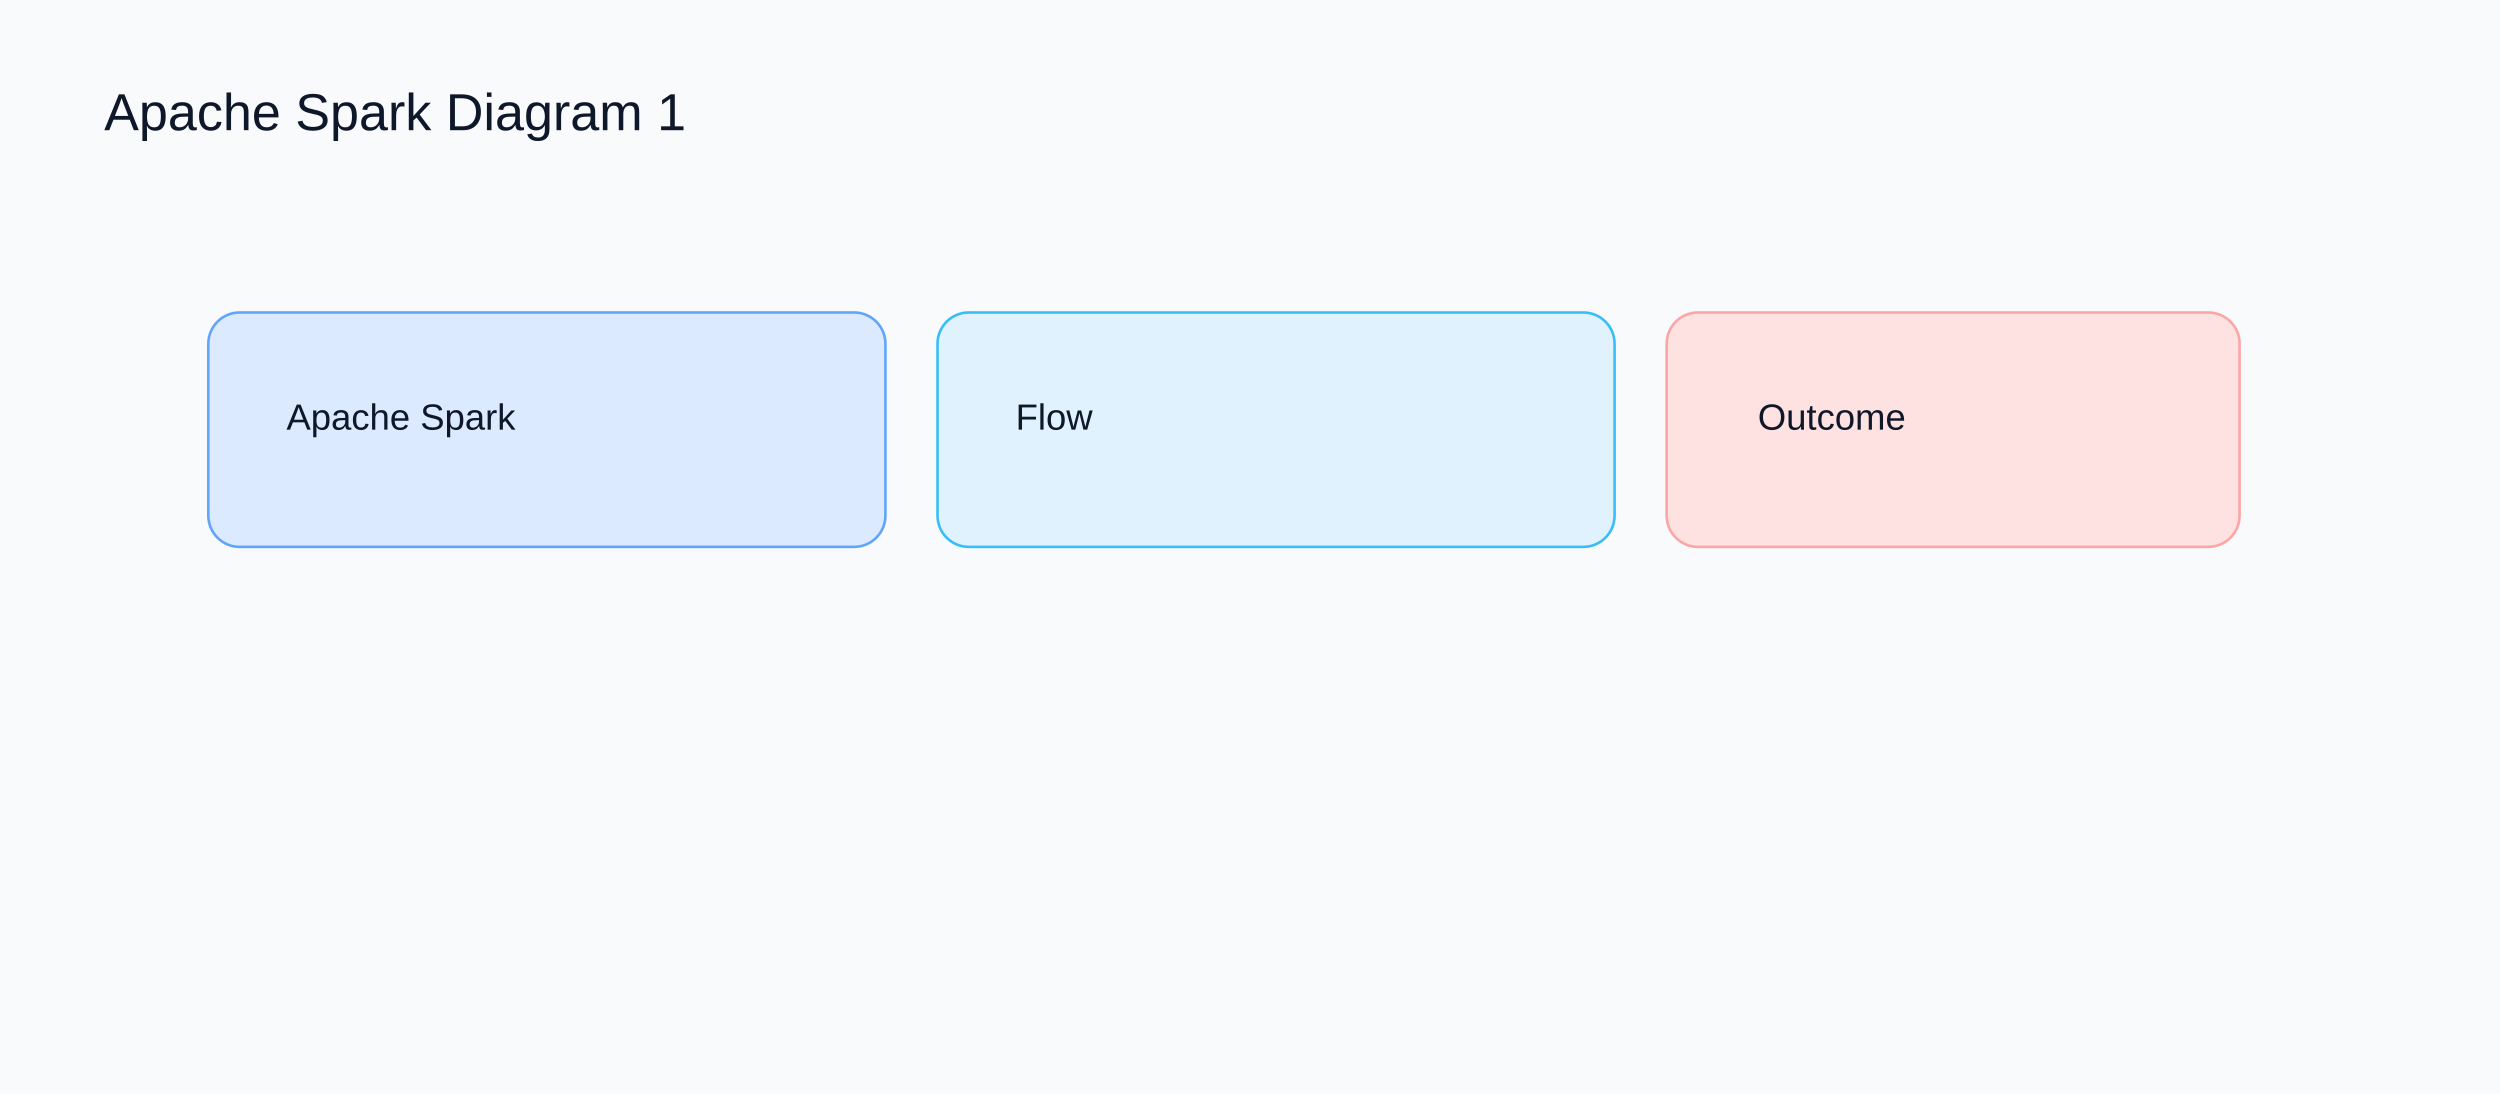
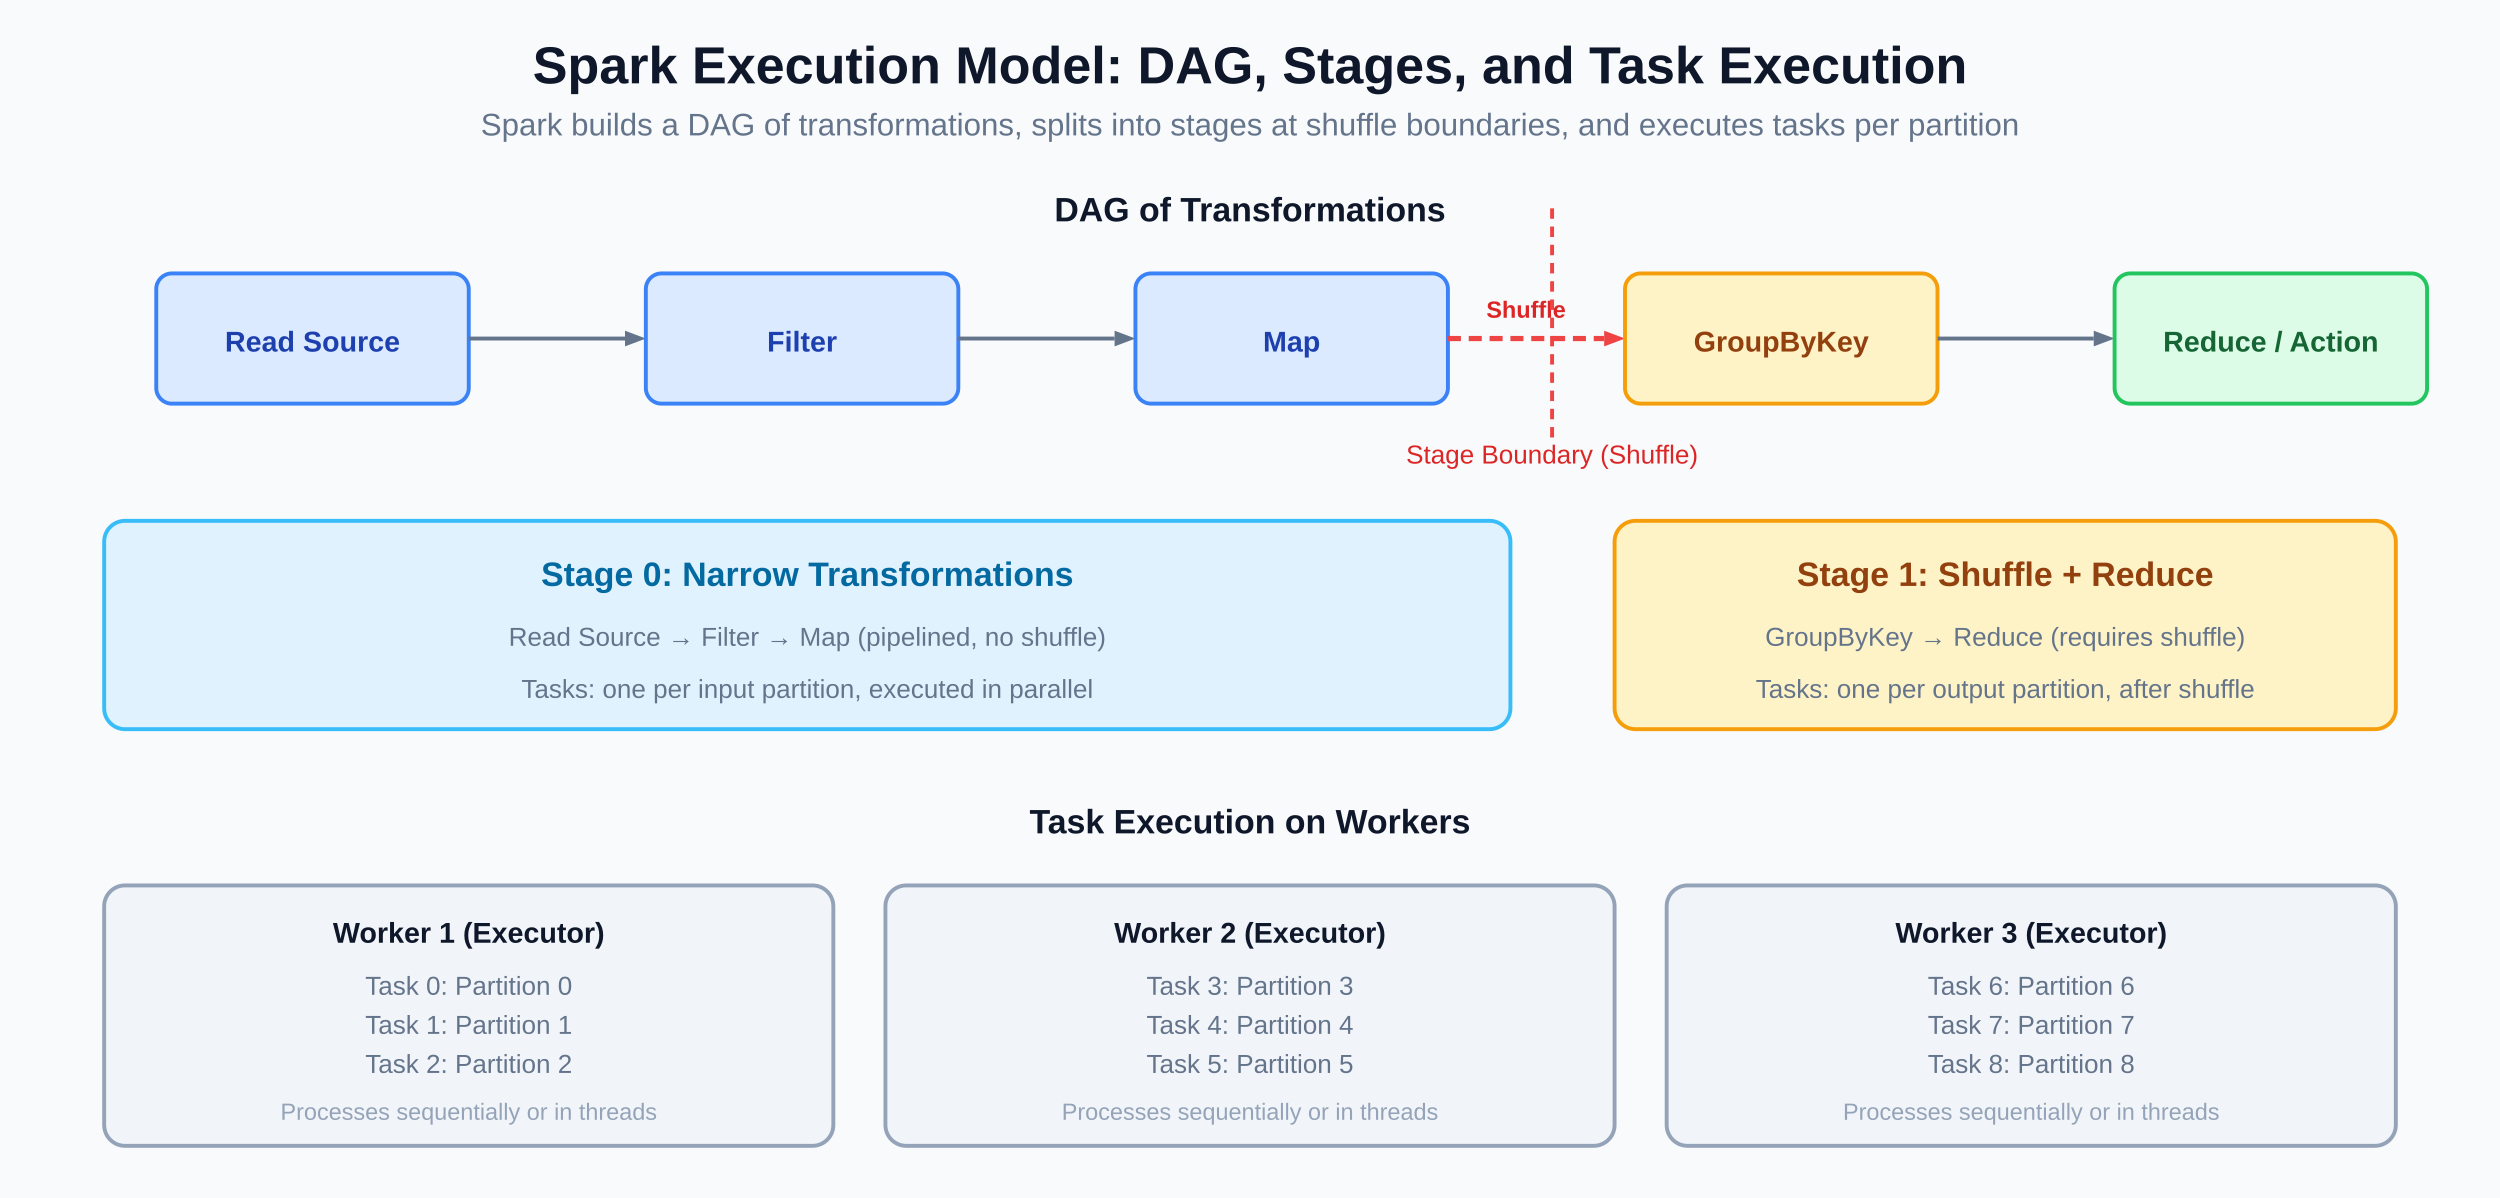
- <svg xmlns="http://www.w3.org/2000/svg" width="960" height="420" viewBox="0 0 960 420">
-   <rect width="960" height="420" fill="#f8fafc" />
-   <text x="40" y="50" font-family="Arial" font-size="20" fill="#0f172a">Apache Spark Diagram 1</text>
-   <rect x="80" y="120" width="260" height="90" rx="12" fill="#dbeafe" stroke="#60a5fa" />
-   <text x="110" y="165" font-family="Arial" font-size="14" fill="#0f172a">Apache Spark</text>
-   <rect x="360" y="120" width="260" height="90" rx="12" fill="#e0f2fe" stroke="#38bdf8" />
-   <text x="390" y="165" font-family="Arial" font-size="14" fill="#0f172a">Flow</text>
-   <rect x="640" y="120" width="220" height="90" rx="12" fill="#fee2e2" stroke="#fca5a5" />
-   <text x="675" y="165" font-family="Arial" font-size="14" fill="#0f172a">Outcome</text>
+ <svg xmlns="http://www.w3.org/2000/svg" width="960" height="460" viewBox="0 0 960 460">
+   <rect width="960" height="460" fill="#f8fafc" />
+   <text x="480" y="32" text-anchor="middle" font-family="Arial, sans-serif" font-size="20" font-weight="bold" fill="#0f172a">Spark Execution Model: DAG, Stages, and Task Execution</text>
+   <text x="480" y="52" text-anchor="middle" font-family="Arial, sans-serif" font-size="12" fill="#64748b">Spark builds a DAG of transformations, splits into stages at shuffle boundaries, and executes tasks per partition</text>
+   <text x="480" y="85" text-anchor="middle" font-family="Arial, sans-serif" font-size="13" font-weight="bold" fill="#0f172a">DAG of Transformations</text>
+   <rect x="60" y="105" width="120" height="50" rx="6" fill="#dbeafe" stroke="#3b82f6" stroke-width="1.5" />
+   <text x="120" y="135" text-anchor="middle" font-family="Arial, sans-serif" font-size="11" font-weight="bold" fill="#1e40af">Read Source</text>
+   <line x1="180" y1="130" x2="240" y2="130" stroke="#64748b" stroke-width="1.5" />
+   <polygon points="240,127 248,130 240,133" fill="#64748b" />
+   <rect x="248" y="105" width="120" height="50" rx="6" fill="#dbeafe" stroke="#3b82f6" stroke-width="1.5" />
+   <text x="308" y="135" text-anchor="middle" font-family="Arial, sans-serif" font-size="11" font-weight="bold" fill="#1e40af">Filter</text>
+   <line x1="368" y1="130" x2="428" y2="130" stroke="#64748b" stroke-width="1.5" />
+   <polygon points="428,127 436,130 428,133" fill="#64748b" />
+   <rect x="436" y="105" width="120" height="50" rx="6" fill="#dbeafe" stroke="#3b82f6" stroke-width="1.5" />
+   <text x="496" y="135" text-anchor="middle" font-family="Arial, sans-serif" font-size="11" font-weight="bold" fill="#1e40af">Map</text>
+   <line x1="556" y1="130" x2="616" y2="130" stroke="#ef4444" stroke-width="2" stroke-dasharray="5,3" />
+   <polygon points="616,127 624,130 616,133" fill="#ef4444" />
+   <text x="586" y="122" text-anchor="middle" font-family="Arial, sans-serif" font-size="9" font-weight="bold" fill="#dc2626">Shuffle</text>
+   <rect x="624" y="105" width="120" height="50" rx="6" fill="#fef3c7" stroke="#f59e0b" stroke-width="1.5" />
+   <text x="684" y="135" text-anchor="middle" font-family="Arial, sans-serif" font-size="11" font-weight="bold" fill="#92400e">GroupByKey</text>
+   <line x1="744" y1="130" x2="804" y2="130" stroke="#64748b" stroke-width="1.5" />
+   <polygon points="804,127 812,130 804,133" fill="#64748b" />
+   <rect x="812" y="105" width="120" height="50" rx="6" fill="#dcfce7" stroke="#22c55e" stroke-width="1.5" />
+   <text x="872" y="135" text-anchor="middle" font-family="Arial, sans-serif" font-size="11" font-weight="bold" fill="#166534">Reduce / Action</text>
+   <line x1="596" y1="80" x2="596" y2="170" stroke="#ef4444" stroke-width="1.5" stroke-dasharray="4,3" />
+   <text x="596" y="178" text-anchor="middle" font-family="Arial, sans-serif" font-size="10" fill="#dc2626">Stage Boundary (Shuffle)</text>
+   <rect x="40" y="200" width="540" height="80" rx="8" fill="#e0f2fe" stroke="#38bdf8" stroke-width="1.5" />
+   <text x="310" y="225" text-anchor="middle" font-family="Arial, sans-serif" font-size="13" font-weight="bold" fill="#0369a1">Stage 0: Narrow Transformations</text>
+   <text x="310" y="248" text-anchor="middle" font-family="Arial, sans-serif" font-size="10" fill="#64748b">Read Source → Filter → Map (pipelined, no shuffle)</text>
+   <text x="310" y="268" text-anchor="middle" font-family="Arial, sans-serif" font-size="10" fill="#64748b">Tasks: one per input partition, executed in parallel</text>
+   <rect x="620" y="200" width="300" height="80" rx="8" fill="#fef3c7" stroke="#f59e0b" stroke-width="1.5" />
+   <text x="770" y="225" text-anchor="middle" font-family="Arial, sans-serif" font-size="13" font-weight="bold" fill="#92400e">Stage 1: Shuffle + Reduce</text>
+   <text x="770" y="248" text-anchor="middle" font-family="Arial, sans-serif" font-size="10" fill="#64748b">GroupByKey → Reduce (requires shuffle)</text>
+   <text x="770" y="268" text-anchor="middle" font-family="Arial, sans-serif" font-size="10" fill="#64748b">Tasks: one per output partition, after shuffle</text>
+   <text x="480" y="320" text-anchor="middle" font-family="Arial, sans-serif" font-size="13" font-weight="bold" fill="#0f172a">Task Execution on Workers</text>
+   <rect x="40" y="340" width="280" height="100" rx="8" fill="#f1f5f9" stroke="#94a3b8" stroke-width="1.5" />
+   <text x="180" y="362" text-anchor="middle" font-family="Arial, sans-serif" font-size="11" font-weight="bold" fill="#0f172a">Worker 1 (Executor)</text>
+   <text x="180" y="382" text-anchor="middle" font-family="Arial, sans-serif" font-size="10" fill="#64748b">Task 0: Partition 0</text>
+   <text x="180" y="397" text-anchor="middle" font-family="Arial, sans-serif" font-size="10" fill="#64748b">Task 1: Partition 1</text>
+   <text x="180" y="412" text-anchor="middle" font-family="Arial, sans-serif" font-size="10" fill="#64748b">Task 2: Partition 2</text>
+   <text x="180" y="430" text-anchor="middle" font-family="Arial, sans-serif" font-size="9" fill="#94a3b8">Processes sequentially or in threads</text>
+   <rect x="340" y="340" width="280" height="100" rx="8" fill="#f1f5f9" stroke="#94a3b8" stroke-width="1.5" />
+   <text x="480" y="362" text-anchor="middle" font-family="Arial, sans-serif" font-size="11" font-weight="bold" fill="#0f172a">Worker 2 (Executor)</text>
+   <text x="480" y="382" text-anchor="middle" font-family="Arial, sans-serif" font-size="10" fill="#64748b">Task 3: Partition 3</text>
+   <text x="480" y="397" text-anchor="middle" font-family="Arial, sans-serif" font-size="10" fill="#64748b">Task 4: Partition 4</text>
+   <text x="480" y="412" text-anchor="middle" font-family="Arial, sans-serif" font-size="10" fill="#64748b">Task 5: Partition 5</text>
+   <text x="480" y="430" text-anchor="middle" font-family="Arial, sans-serif" font-size="9" fill="#94a3b8">Processes sequentially or in threads</text>
+   <rect x="640" y="340" width="280" height="100" rx="8" fill="#f1f5f9" stroke="#94a3b8" stroke-width="1.5" />
+   <text x="780" y="362" text-anchor="middle" font-family="Arial, sans-serif" font-size="11" font-weight="bold" fill="#0f172a">Worker 3 (Executor)</text>
+   <text x="780" y="382" text-anchor="middle" font-family="Arial, sans-serif" font-size="10" fill="#64748b">Task 6: Partition 6</text>
+   <text x="780" y="397" text-anchor="middle" font-family="Arial, sans-serif" font-size="10" fill="#64748b">Task 7: Partition 7</text>
+   <text x="780" y="412" text-anchor="middle" font-family="Arial, sans-serif" font-size="10" fill="#64748b">Task 8: Partition 8</text>
+   <text x="780" y="430" text-anchor="middle" font-family="Arial, sans-serif" font-size="9" fill="#94a3b8">Processes sequentially or in threads</text>
</svg>
